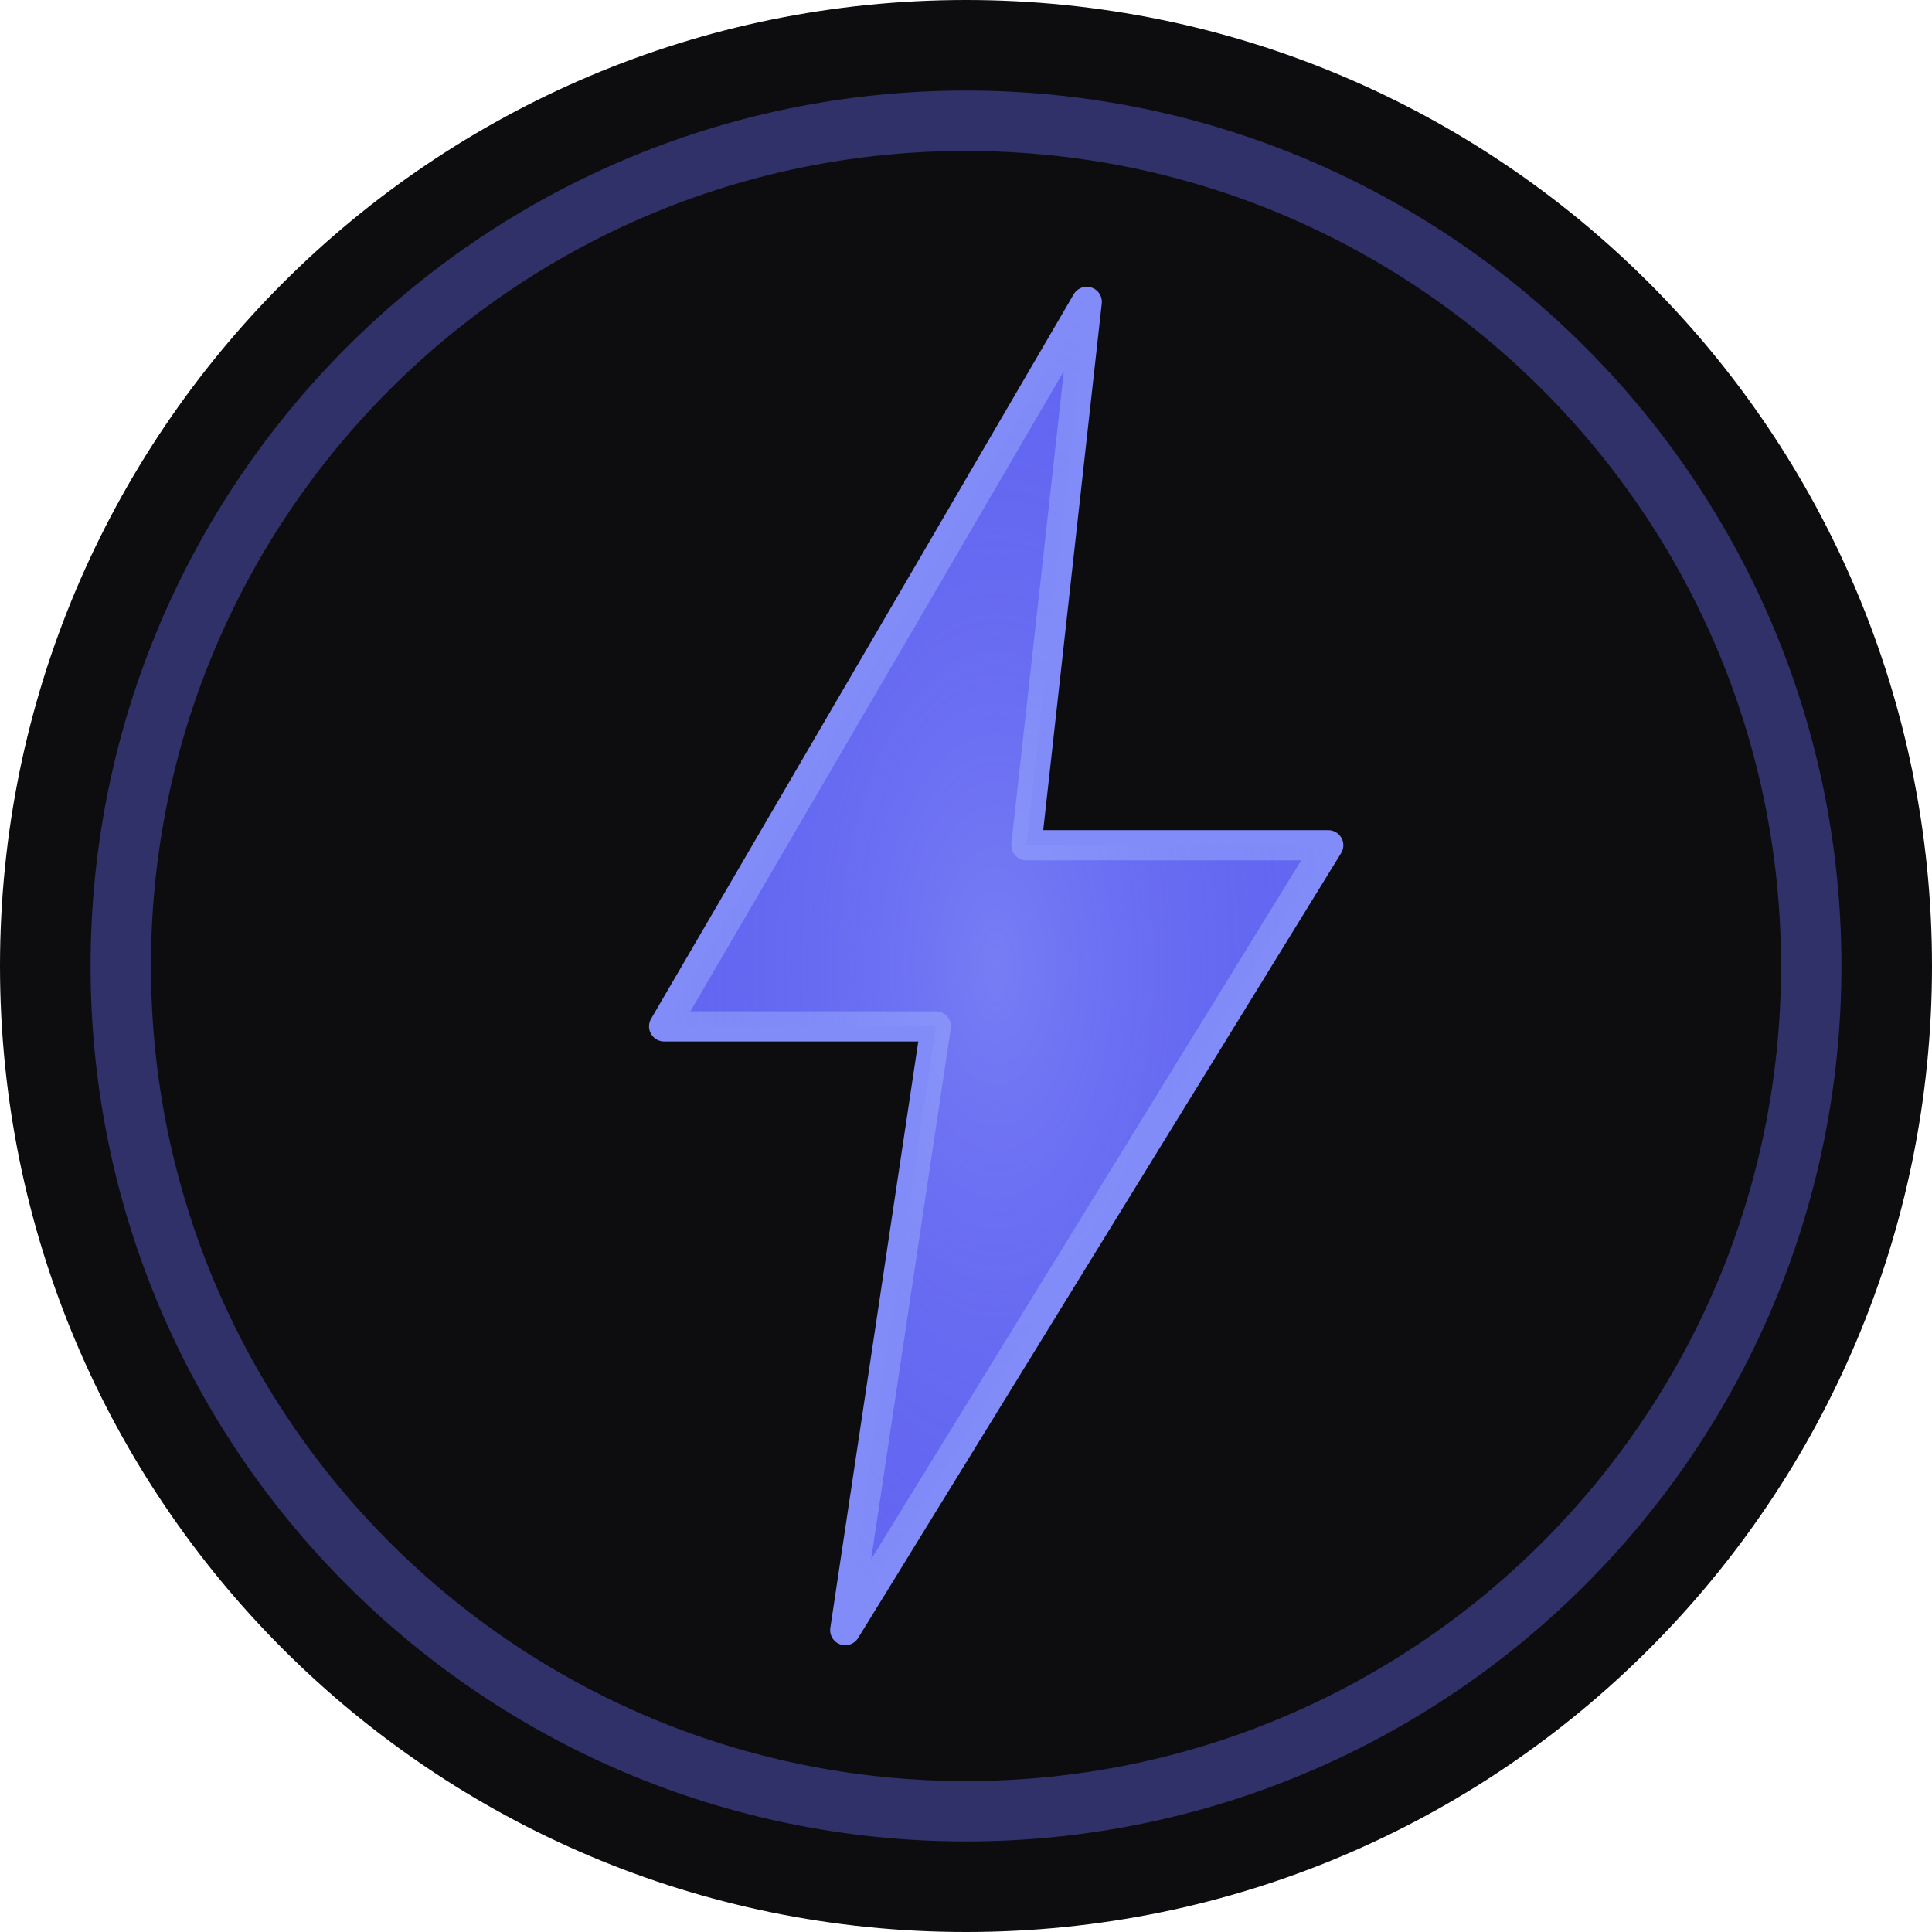
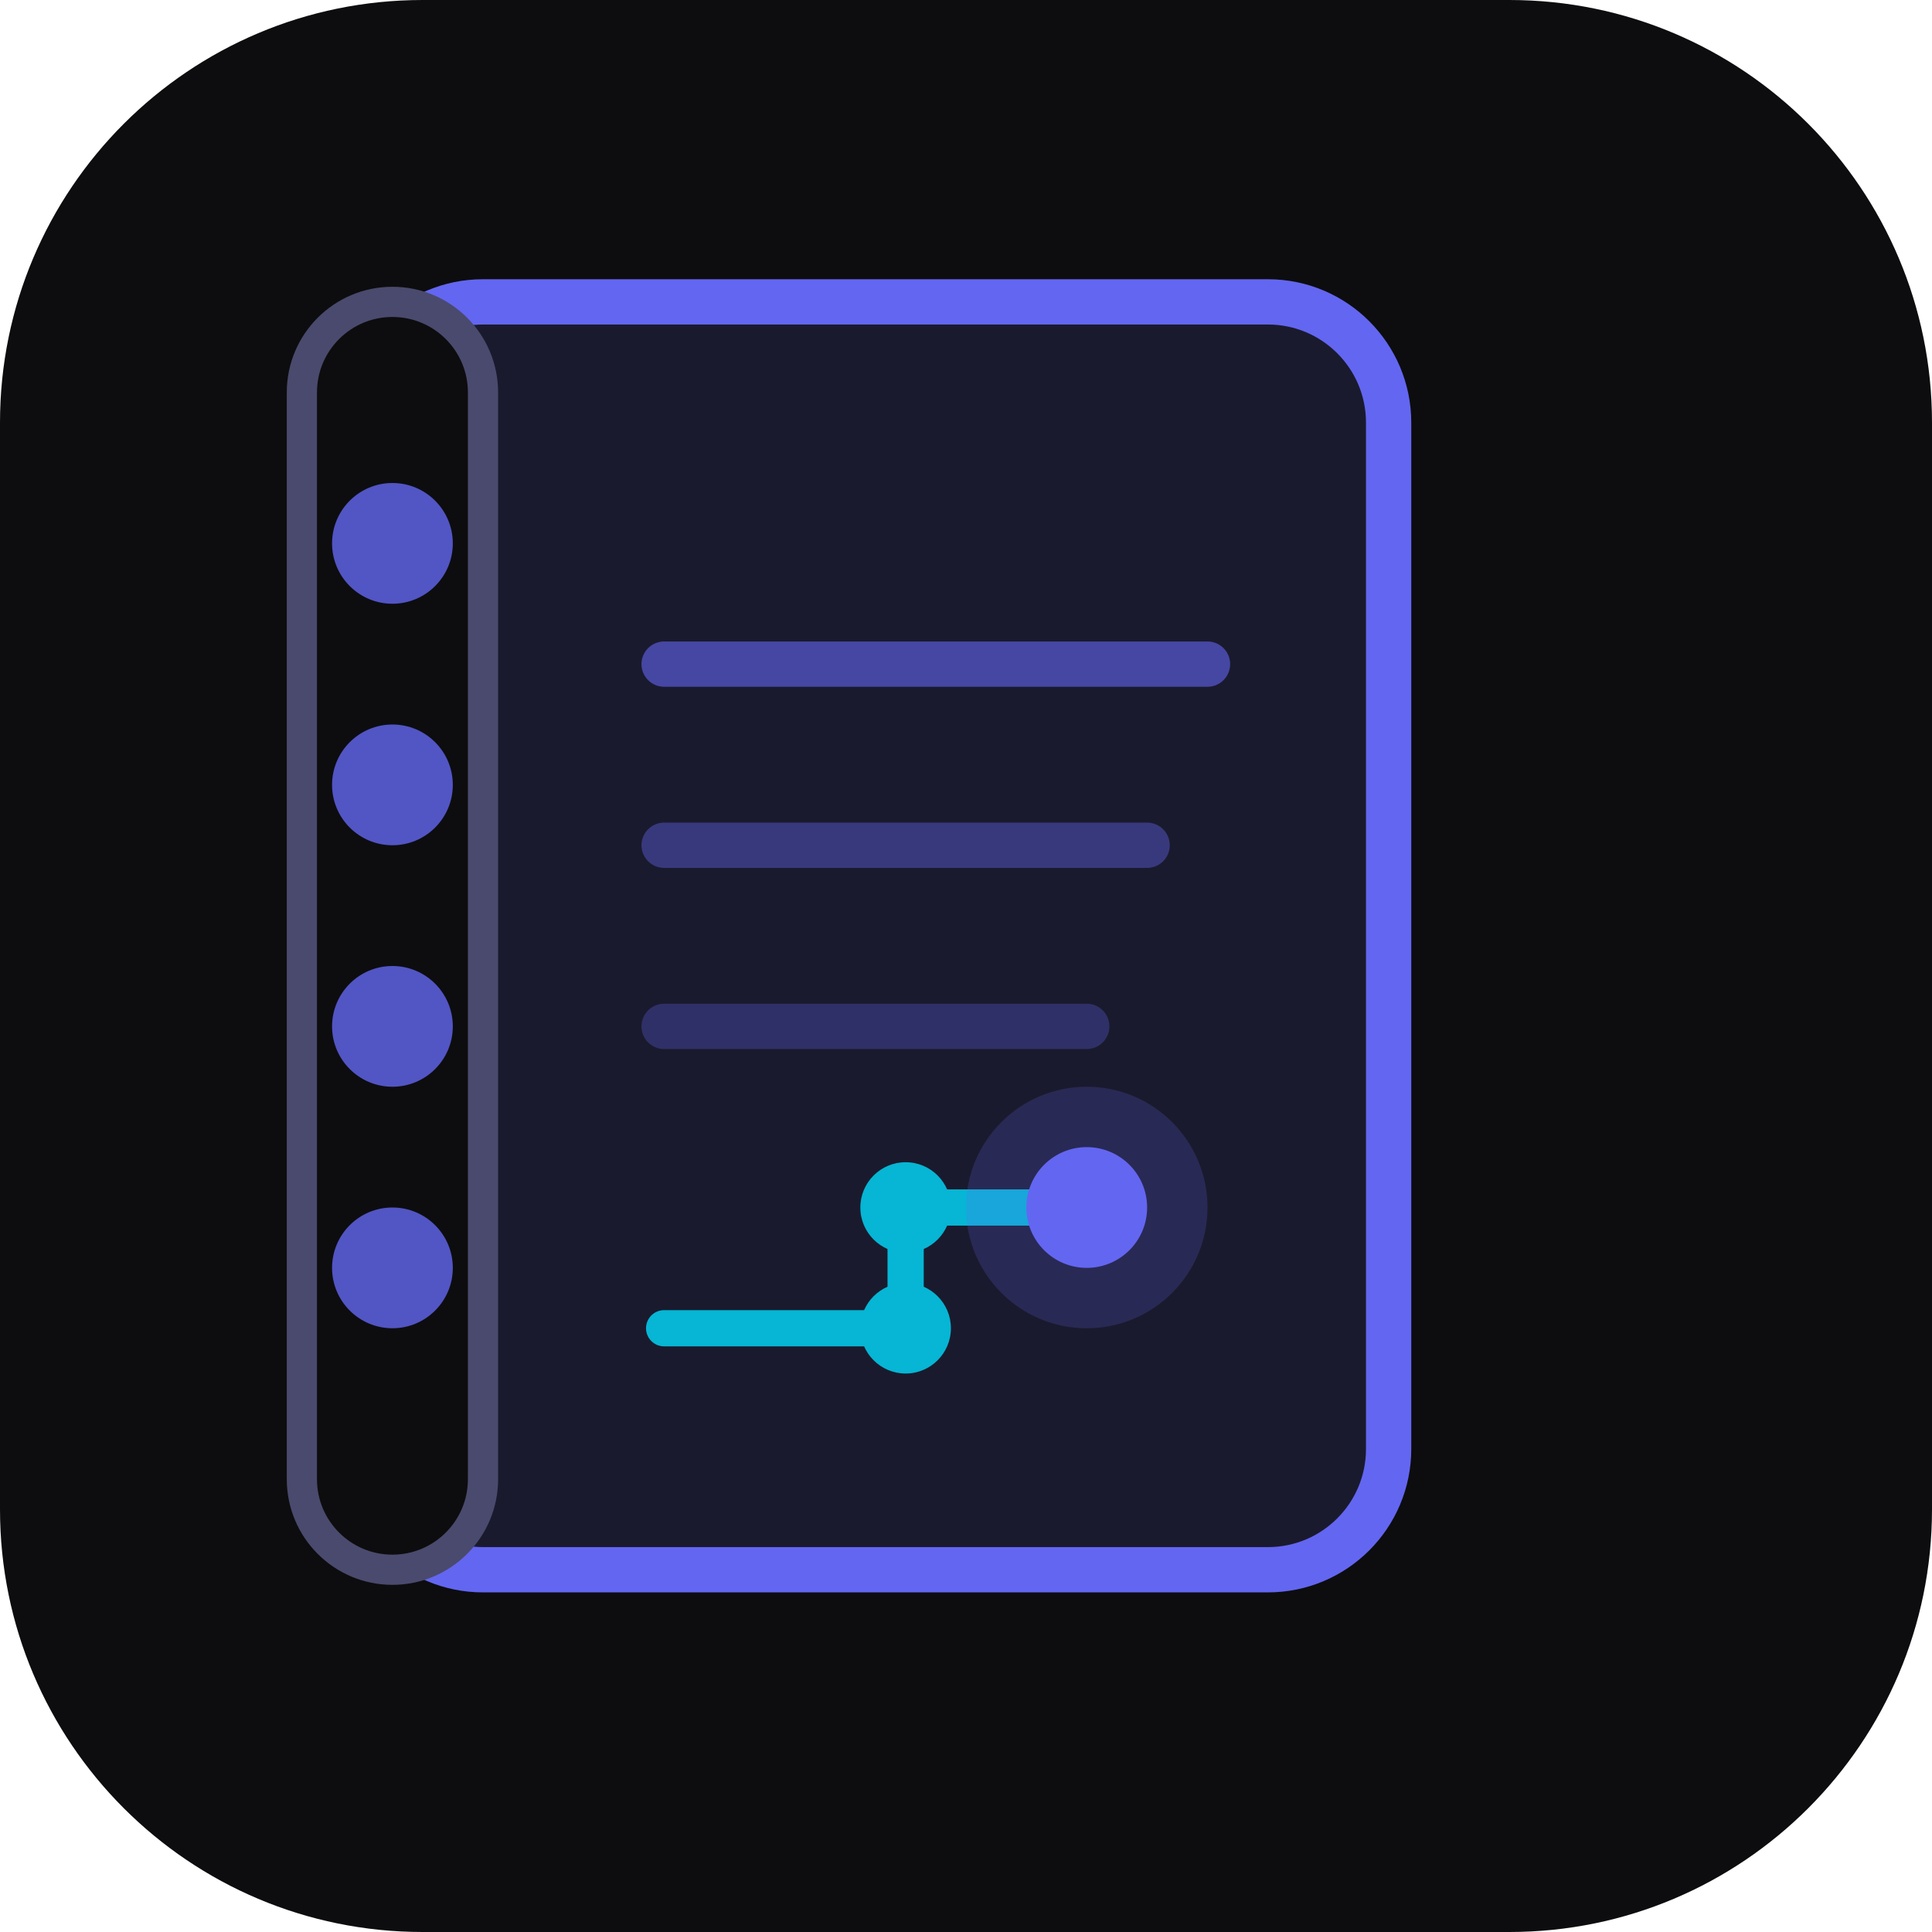
<svg xmlns="http://www.w3.org/2000/svg" viewBox="0 0 64 64" fill="none">
-   <circle cx="32" cy="32" r="32" fill="#0d0d0f" />
-   <circle cx="32" cy="32" r="28" stroke="#6366f1" stroke-width="2" opacity="0.4" />
-   <path d="M36 10 L22 34 H31 L28 54 L44 28 H34 Z" fill="#6366f1" stroke="#818cf8" stroke-width="1" stroke-linejoin="round" />
-   <path d="M36 10 L22 34 H31 L28 54 L44 28 H34 Z" fill="url(#glow)" opacity="0.3" />
-   <defs>
-     <radialGradient id="glow" cx="50%" cy="50%" r="50%">
-       <stop offset="0%" stop-color="#a5b4fc" />
-       <stop offset="100%" stop-color="#6366f1" stop-opacity="0" />
-     </radialGradient>
-   </defs>
+   <rect width="64" height="64" rx="14" fill="#0d0d0f" />
+   <rect x="12" y="10" width="34" height="42" rx="4" fill="#1a1a2e" stroke="#6366f1" stroke-width="1.5" />
+   <rect x="10" y="10" width="6" height="42" rx="3" fill="#0d0d0f" stroke="#4a4a6e" stroke-width="1" />
+   <circle cx="13" cy="18" r="2" fill="#6366f1" opacity="0.8" />
+   <circle cx="13" cy="26" r="2" fill="#6366f1" opacity="0.8" />
+   <circle cx="13" cy="34" r="2" fill="#6366f1" opacity="0.8" />
+   <circle cx="13" cy="42" r="2" fill="#6366f1" opacity="0.8" />
+   <line x1="22" y1="22" x2="40" y2="22" stroke="#6366f1" stroke-width="1.5" stroke-linecap="round" opacity="0.6" />
+   <line x1="22" y1="28" x2="38" y2="28" stroke="#6366f1" stroke-width="1.5" stroke-linecap="round" opacity="0.4" />
+   <line x1="22" y1="34" x2="36" y2="34" stroke="#6366f1" stroke-width="1.5" stroke-linecap="round" opacity="0.3" />
+   <line x1="22" y1="44" x2="30" y2="44" stroke="#06b6d4" stroke-width="1.2" stroke-linecap="round" />
+   <line x1="30" y1="44" x2="30" y2="40" stroke="#06b6d4" stroke-width="1.2" stroke-linecap="round" />
+   <line x1="30" y1="40" x2="36" y2="40" stroke="#06b6d4" stroke-width="1.2" stroke-linecap="round" />
+   <circle cx="30" cy="44" r="1.5" fill="#06b6d4" />
+   <circle cx="30" cy="40" r="1.5" fill="#06b6d4" />
+   <circle cx="36" cy="40" r="2" fill="#6366f1" />
+   <circle cx="36" cy="40" r="4" fill="#6366f1" opacity="0.2" />
</svg>
